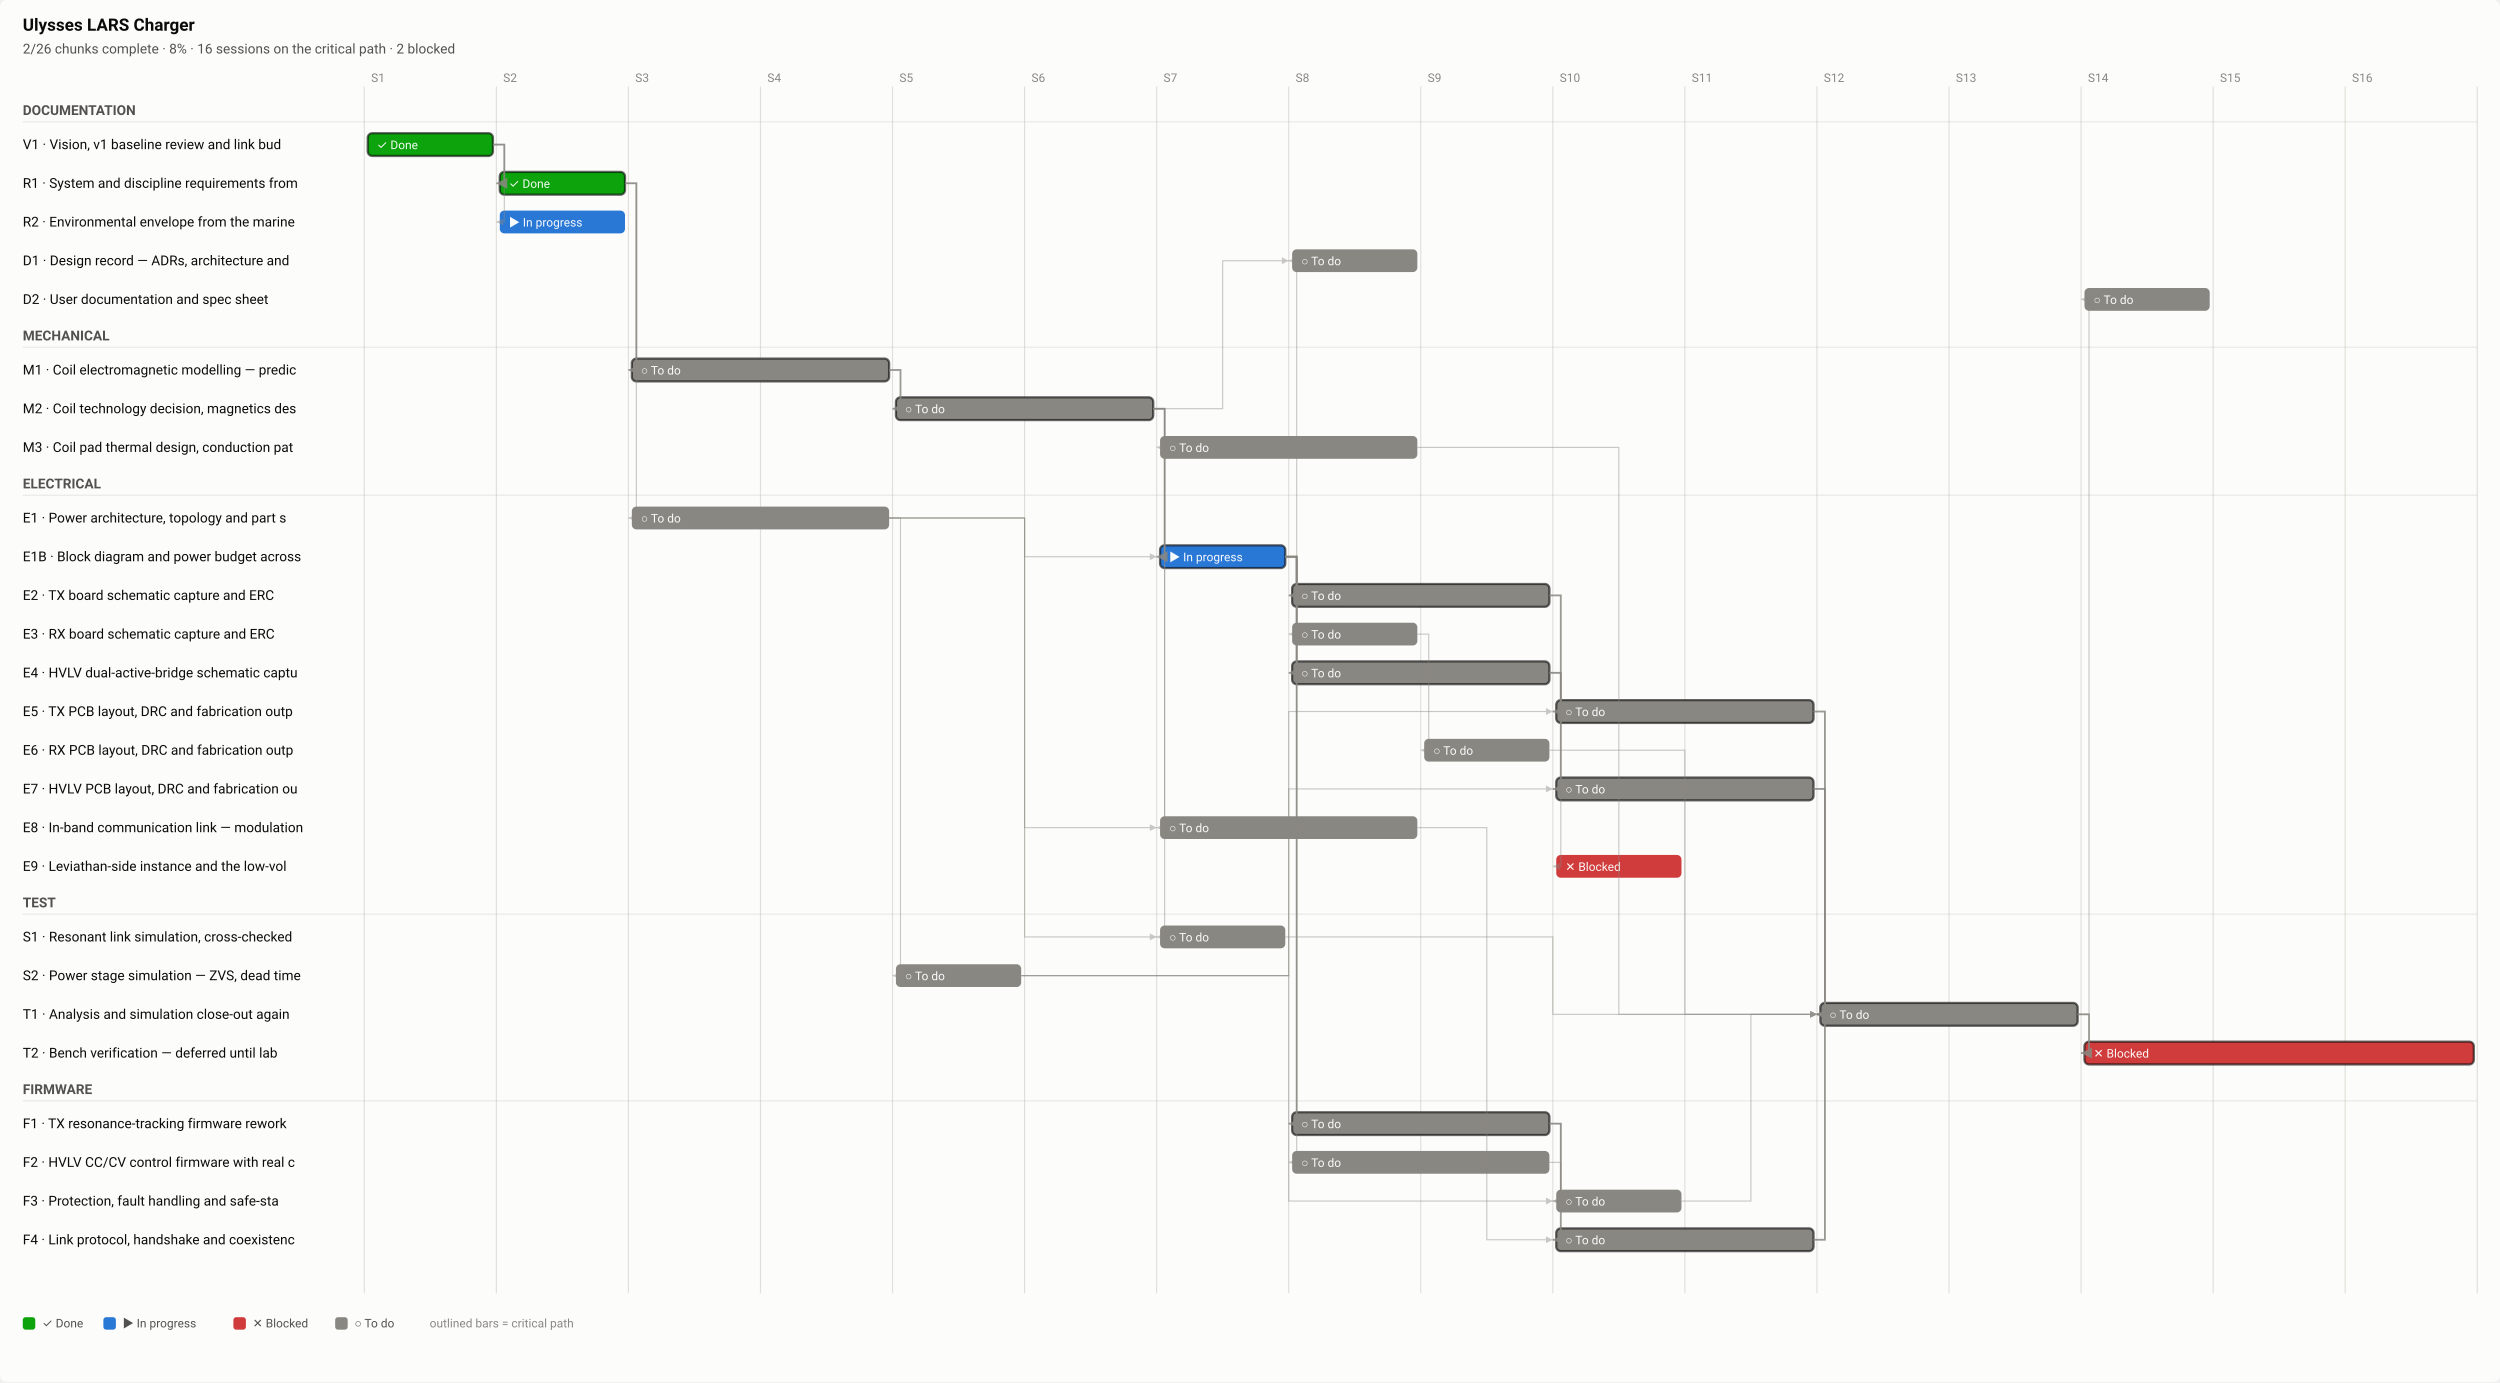
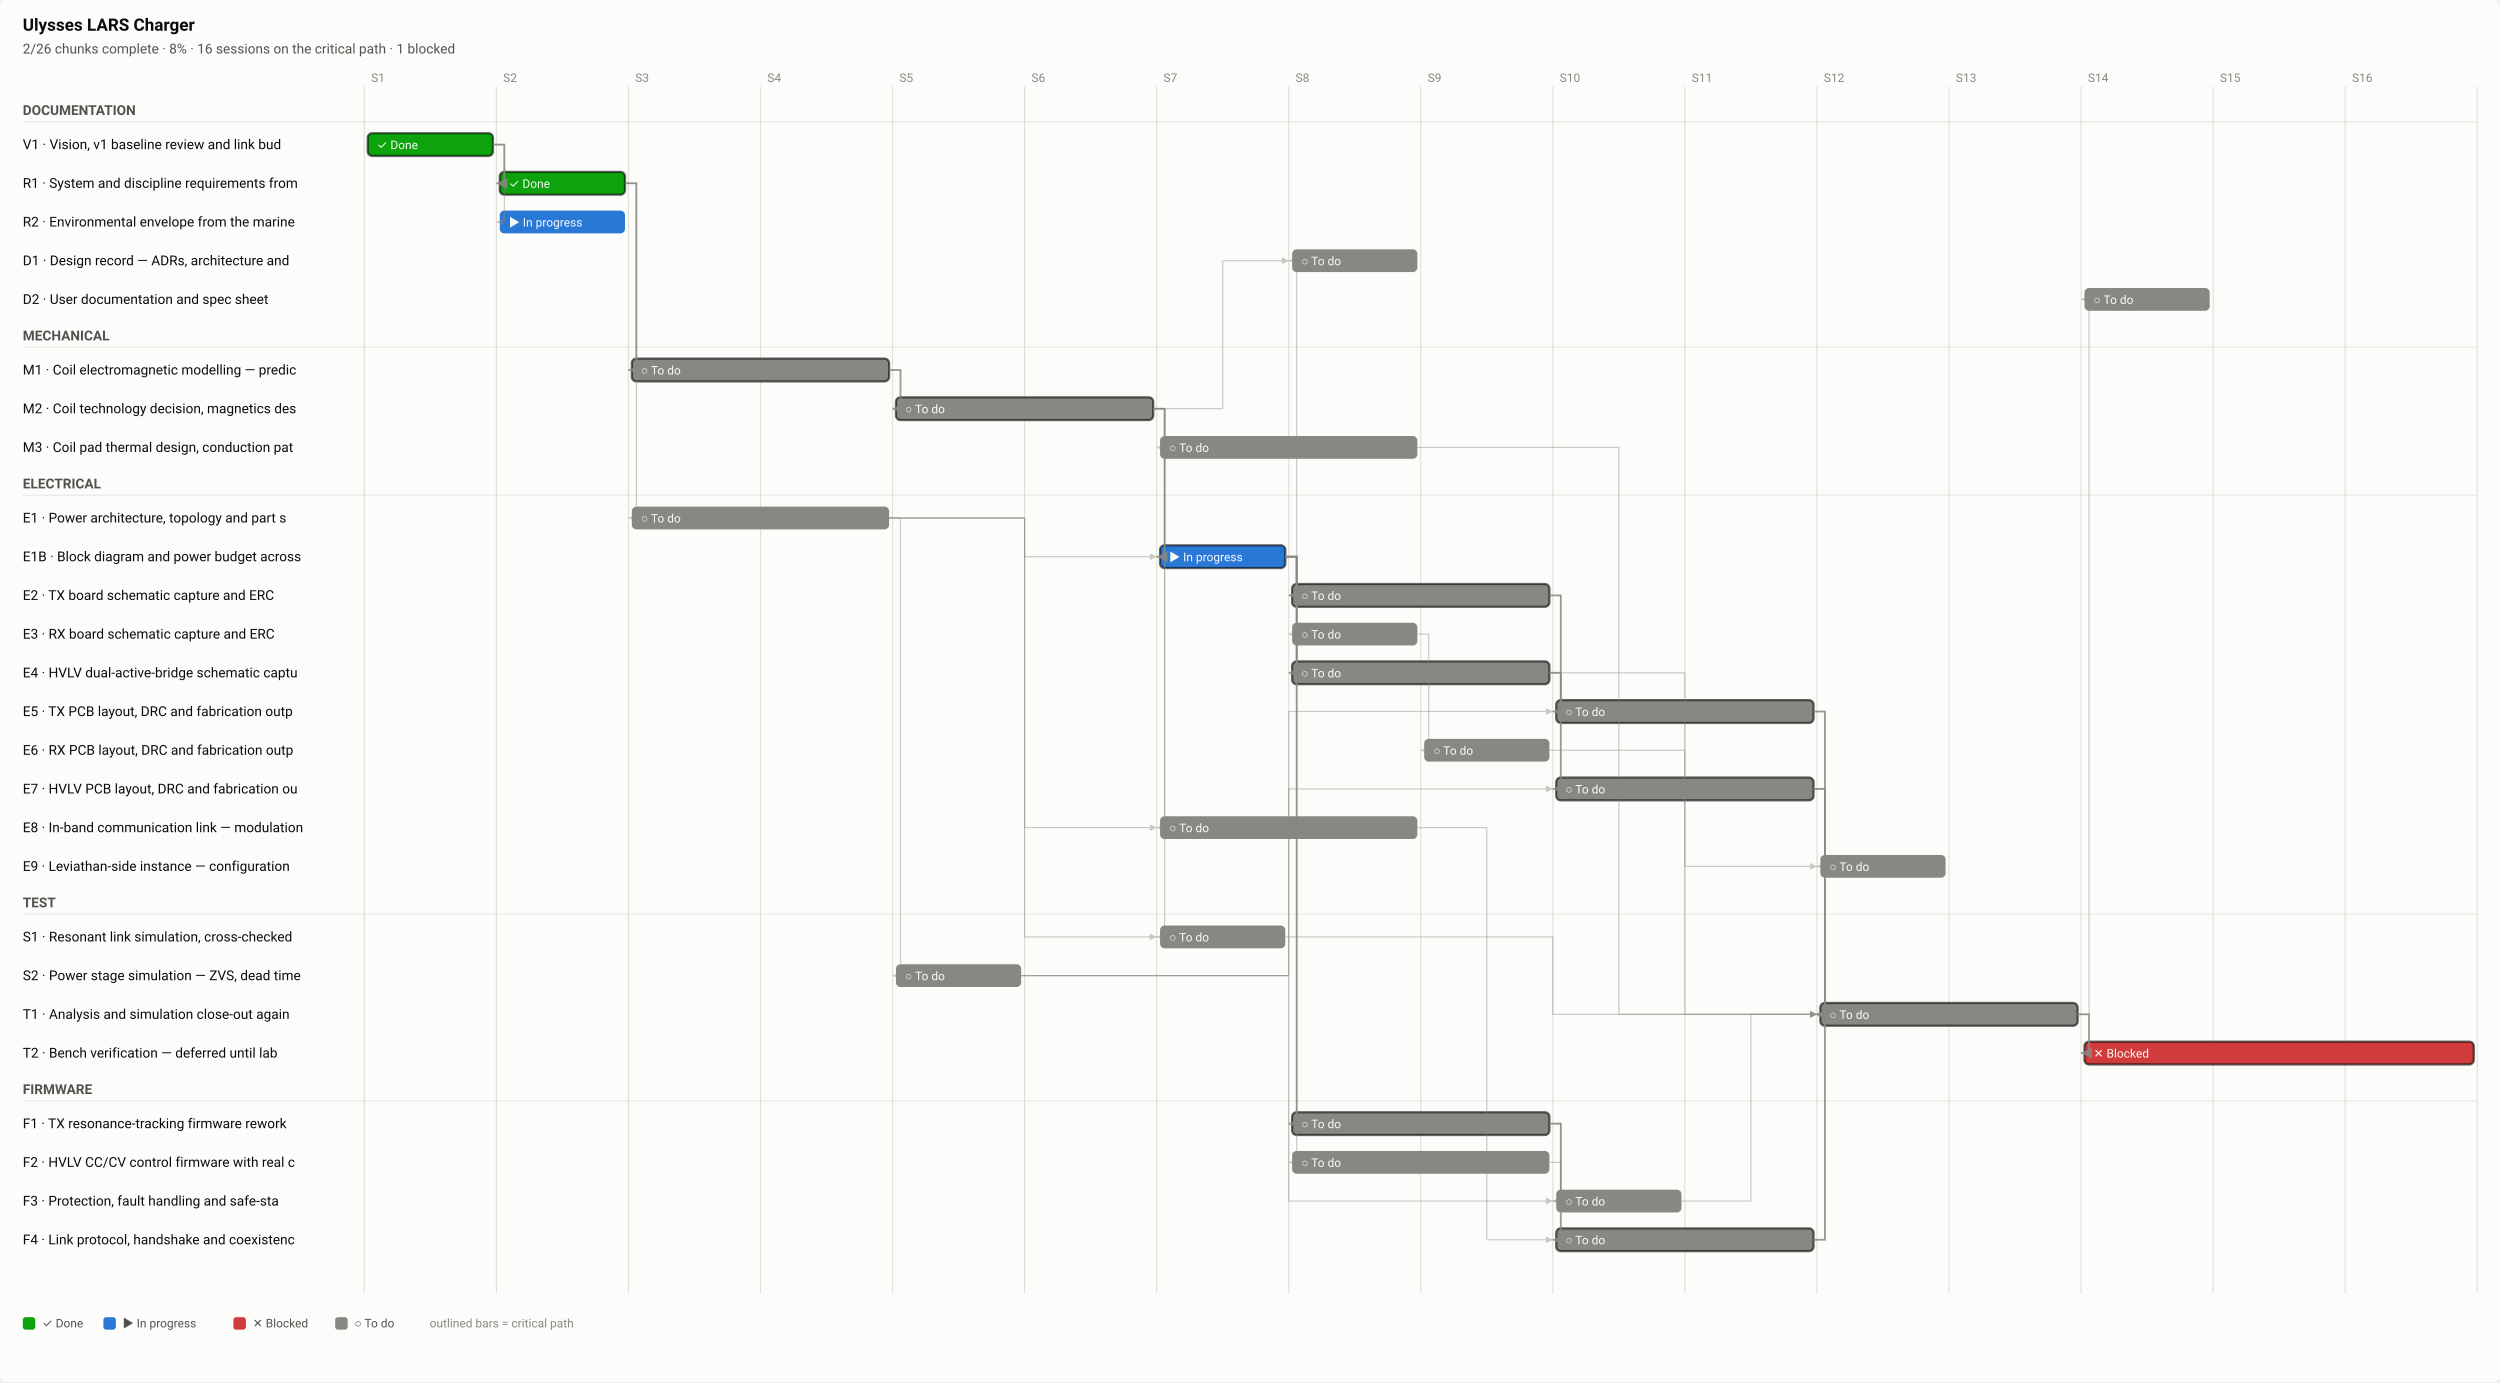
<svg xmlns="http://www.w3.org/2000/svg" width="2196" height="1214" viewBox="0 0 2196 1214" font-family="ui-sans-serif,system-ui,-apple-system,'Segoe UI',Roboto,'Helvetica Neue',Arial,sans-serif" role="img" aria-label="Project plan: Ulysses LARS Charger, 2 of 26 chunks done">
  <style>
.s{fill:#fcfcfb} .ink{fill:#0b0b0b} .ink2{fill:#52514e} .ax{stroke:#c3c2b7} .bar-in_progress{fill:#2a78d6}
@media (prefers-color-scheme:dark){.s{fill:#1a1a19} .ink{fill:#ffffff} .ink2{fill:#c3c2b7} .ax{stroke:#383835} .bar-in_progress{fill:#3987e5}}
.mut{fill:#898781} .bar-done{fill:#0ca30c} .bar-blocked{fill:#d03b3b} .bar-todo{fill:#898781}
.crit{stroke:#0b0b0b;stroke-opacity:0.62;stroke-width:2}
@media (prefers-color-scheme:dark){.crit{stroke:#ffffff;stroke-opacity:0.72}}
.t{font-size:12px} .tb{font-size:12px;font-weight:600} .ts{font-size:10.5px} .h{font-size:15px;font-weight:600}
</style>
  <rect width="2196" height="1214" class="s" rx="6" />
  <text x="20" y="27" class="h ink">Ulysses LARS Charger</text>
-   <text x="20" y="47" class="t ink2">2/26 chunks complete · 8% · 16 sessions on the critical path · 2 blocked</text>
+   <text x="20" y="47" class="t ink2">2/26 chunks complete · 8% · 16 sessions on the critical path · 1 blocked</text>
  <line x1="320" y1="76" x2="320" y2="1136" class="ax" stroke-width="1" opacity="0.5" />
  <text x="326" y="72" class="ts mut">S1</text>
  <line x1="436" y1="76" x2="436" y2="1136" class="ax" stroke-width="1" opacity="0.5" />
  <text x="442" y="72" class="ts mut">S2</text>
  <line x1="552" y1="76" x2="552" y2="1136" class="ax" stroke-width="1" opacity="0.5" />
  <text x="558" y="72" class="ts mut">S3</text>
  <line x1="668" y1="76" x2="668" y2="1136" class="ax" stroke-width="1" opacity="0.5" />
  <text x="674" y="72" class="ts mut">S4</text>
  <line x1="784" y1="76" x2="784" y2="1136" class="ax" stroke-width="1" opacity="0.5" />
  <text x="790" y="72" class="ts mut">S5</text>
  <line x1="900" y1="76" x2="900" y2="1136" class="ax" stroke-width="1" opacity="0.5" />
  <text x="906" y="72" class="ts mut">S6</text>
  <line x1="1016" y1="76" x2="1016" y2="1136" class="ax" stroke-width="1" opacity="0.5" />
  <text x="1022" y="72" class="ts mut">S7</text>
  <line x1="1132" y1="76" x2="1132" y2="1136" class="ax" stroke-width="1" opacity="0.5" />
  <text x="1138" y="72" class="ts mut">S8</text>
  <line x1="1248" y1="76" x2="1248" y2="1136" class="ax" stroke-width="1" opacity="0.5" />
  <text x="1254" y="72" class="ts mut">S9</text>
  <line x1="1364" y1="76" x2="1364" y2="1136" class="ax" stroke-width="1" opacity="0.5" />
  <text x="1370" y="72" class="ts mut">S10</text>
  <line x1="1480" y1="76" x2="1480" y2="1136" class="ax" stroke-width="1" opacity="0.5" />
  <text x="1486" y="72" class="ts mut">S11</text>
  <line x1="1596" y1="76" x2="1596" y2="1136" class="ax" stroke-width="1" opacity="0.5" />
  <text x="1602" y="72" class="ts mut">S12</text>
  <line x1="1712" y1="76" x2="1712" y2="1136" class="ax" stroke-width="1" opacity="0.5" />
  <text x="1718" y="72" class="ts mut">S13</text>
  <line x1="1828" y1="76" x2="1828" y2="1136" class="ax" stroke-width="1" opacity="0.5" />
  <text x="1834" y="72" class="ts mut">S14</text>
  <line x1="1944" y1="76" x2="1944" y2="1136" class="ax" stroke-width="1" opacity="0.5" />
  <text x="1950" y="72" class="ts mut">S15</text>
  <line x1="2060" y1="76" x2="2060" y2="1136" class="ax" stroke-width="1" opacity="0.5" />
  <text x="2066" y="72" class="ts mut">S16</text>
  <line x1="2176" y1="76" x2="2176" y2="1136" class="ax" stroke-width="1" opacity="0.5" />
  <text x="20" y="101" class="tb ink2">DOCUMENTATION</text>
  <line x1="20" y1="107" x2="2176" y2="107" class="ax" stroke-width="1" opacity="0.35" />
  <text x="20" y="131.0" class="t ink">V1 · Vision, v1 baseline review and link bud</text>
  <rect x="323" y="117.0" width="110" height="20" rx="4" class="bar-done crit" />
  <text x="331" y="131.0" class="ts" fill="#ffffff" opacity="0.96">✓ Done</text>
  <text x="20" y="165.0" class="t ink">R1 · System and discipline requirements from</text>
  <rect x="439" y="151.0" width="110" height="20" rx="4" class="bar-done crit" />
  <text x="447" y="165.0" class="ts" fill="#ffffff" opacity="0.96">✓ Done</text>
  <text x="20" y="199.0" class="t ink">R2 · Environmental envelope from the marine </text>
  <rect x="439" y="185.0" width="110" height="20" rx="4" class="bar-in_progress" />
  <text x="447" y="199.0" class="ts" fill="#ffffff" opacity="0.96">▶ In progress</text>
  <text x="20" y="233.0" class="t ink">D1 · Design record — ADRs, architecture and </text>
  <rect x="1135" y="219.0" width="110" height="20" rx="4" class="bar-todo" />
  <text x="1143" y="233.0" class="ts" fill="#ffffff" opacity="0.96">○ To do</text>
  <text x="20" y="267.0" class="t ink">D2 · User documentation and spec sheet</text>
  <rect x="1831" y="253.0" width="110" height="20" rx="4" class="bar-todo" />
  <text x="1839" y="267.0" class="ts" fill="#ffffff" opacity="0.96">○ To do</text>
  <text x="20" y="299" class="tb ink2">MECHANICAL</text>
  <line x1="20" y1="305" x2="2176" y2="305" class="ax" stroke-width="1" opacity="0.35" />
  <text x="20" y="329.0" class="t ink">M1 · Coil electromagnetic modelling — predic</text>
  <rect x="555" y="315.0" width="226" height="20" rx="4" class="bar-todo crit" />
  <text x="563" y="329.0" class="ts" fill="#ffffff" opacity="0.96">○ To do</text>
  <text x="20" y="363.0" class="t ink">M2 · Coil technology decision, magnetics des</text>
  <rect x="787" y="349.0" width="226" height="20" rx="4" class="bar-todo crit" />
  <text x="795" y="363.0" class="ts" fill="#ffffff" opacity="0.96">○ To do</text>
  <text x="20" y="397.0" class="t ink">M3 · Coil pad thermal design, conduction pat</text>
  <rect x="1019" y="383.0" width="226" height="20" rx="4" class="bar-todo" />
  <text x="1027" y="397.0" class="ts" fill="#ffffff" opacity="0.96">○ To do</text>
  <text x="20" y="429" class="tb ink2">ELECTRICAL</text>
  <line x1="20" y1="435" x2="2176" y2="435" class="ax" stroke-width="1" opacity="0.35" />
  <text x="20" y="459.0" class="t ink">E1 · Power architecture, topology and part s</text>
  <rect x="555" y="445.0" width="226" height="20" rx="4" class="bar-todo" />
  <text x="563" y="459.0" class="ts" fill="#ffffff" opacity="0.96">○ To do</text>
  <text x="20" y="493.0" class="t ink">E1B · Block diagram and power budget across </text>
  <rect x="1019" y="479.0" width="110" height="20" rx="4" class="bar-in_progress crit" />
  <text x="1027" y="493.0" class="ts" fill="#ffffff" opacity="0.96">▶ In progress</text>
  <text x="20" y="527.0" class="t ink">E2 · TX board schematic capture and ERC</text>
  <rect x="1135" y="513.0" width="226" height="20" rx="4" class="bar-todo crit" />
  <text x="1143" y="527.0" class="ts" fill="#ffffff" opacity="0.96">○ To do</text>
  <text x="20" y="561.0" class="t ink">E3 · RX board schematic capture and ERC</text>
  <rect x="1135" y="547.0" width="110" height="20" rx="4" class="bar-todo" />
  <text x="1143" y="561.0" class="ts" fill="#ffffff" opacity="0.96">○ To do</text>
  <text x="20" y="595.0" class="t ink">E4 · HVLV dual-active-bridge schematic captu</text>
  <rect x="1135" y="581.0" width="226" height="20" rx="4" class="bar-todo crit" />
  <text x="1143" y="595.0" class="ts" fill="#ffffff" opacity="0.96">○ To do</text>
  <text x="20" y="629.0" class="t ink">E5 · TX PCB layout, DRC and fabrication outp</text>
  <rect x="1367" y="615.0" width="226" height="20" rx="4" class="bar-todo crit" />
  <text x="1375" y="629.0" class="ts" fill="#ffffff" opacity="0.96">○ To do</text>
  <text x="20" y="663.0" class="t ink">E6 · RX PCB layout, DRC and fabrication outp</text>
  <rect x="1251" y="649.0" width="110" height="20" rx="4" class="bar-todo" />
  <text x="1259" y="663.0" class="ts" fill="#ffffff" opacity="0.96">○ To do</text>
  <text x="20" y="697.0" class="t ink">E7 · HVLV PCB layout, DRC and fabrication ou</text>
  <rect x="1367" y="683.0" width="226" height="20" rx="4" class="bar-todo crit" />
  <text x="1375" y="697.0" class="ts" fill="#ffffff" opacity="0.96">○ To do</text>
  <text x="20" y="731.0" class="t ink">E8 · In-band communication link — modulation</text>
  <rect x="1019" y="717.0" width="226" height="20" rx="4" class="bar-todo" />
  <text x="1027" y="731.0" class="ts" fill="#ffffff" opacity="0.96">○ To do</text>
-   <text x="20" y="765.0" class="t ink">E9 · Leviathan-side instance and the low-vol</text>
-   <rect x="1367" y="751.0" width="110" height="20" rx="4" class="bar-blocked" />
-   <text x="1375" y="765.0" class="ts" fill="#ffffff" opacity="0.96">✕ Blocked</text>
+   <text x="20" y="765.0" class="t ink">E9 · Leviathan-side instance — configuration</text>
+   <rect x="1599" y="751.0" width="110" height="20" rx="4" class="bar-todo" />
+   <text x="1607" y="765.0" class="ts" fill="#ffffff" opacity="0.96">○ To do</text>
  <text x="20" y="797" class="tb ink2">TEST</text>
  <line x1="20" y1="803" x2="2176" y2="803" class="ax" stroke-width="1" opacity="0.35" />
  <text x="20" y="827.0" class="t ink">S1 · Resonant link simulation, cross-checked</text>
  <rect x="1019" y="813.0" width="110" height="20" rx="4" class="bar-todo" />
  <text x="1027" y="827.0" class="ts" fill="#ffffff" opacity="0.96">○ To do</text>
  <text x="20" y="861.0" class="t ink">S2 · Power stage simulation — ZVS, dead time</text>
  <rect x="787" y="847.0" width="110" height="20" rx="4" class="bar-todo" />
  <text x="795" y="861.0" class="ts" fill="#ffffff" opacity="0.96">○ To do</text>
  <text x="20" y="895.0" class="t ink">T1 · Analysis and simulation close-out again</text>
  <rect x="1599" y="881.0" width="226" height="20" rx="4" class="bar-todo crit" />
  <text x="1607" y="895.0" class="ts" fill="#ffffff" opacity="0.96">○ To do</text>
  <text x="20" y="929.0" class="t ink">T2 · Bench verification — deferred until lab</text>
  <rect x="1831" y="915.0" width="342" height="20" rx="4" class="bar-blocked crit" />
  <text x="1839" y="929.0" class="ts" fill="#ffffff" opacity="0.96">✕ Blocked</text>
  <text x="20" y="961" class="tb ink2">FIRMWARE</text>
  <line x1="20" y1="967" x2="2176" y2="967" class="ax" stroke-width="1" opacity="0.35" />
  <text x="20" y="991.0" class="t ink">F1 · TX resonance-tracking firmware rework</text>
  <rect x="1135" y="977.0" width="226" height="20" rx="4" class="bar-todo crit" />
  <text x="1143" y="991.0" class="ts" fill="#ffffff" opacity="0.96">○ To do</text>
  <text x="20" y="1025.0" class="t ink">F2 · HVLV CC/CV control firmware with real c</text>
  <rect x="1135" y="1011.0" width="226" height="20" rx="4" class="bar-todo" />
  <text x="1143" y="1025.0" class="ts" fill="#ffffff" opacity="0.96">○ To do</text>
  <text x="20" y="1059.0" class="t ink">F3 · Protection, fault handling and safe-sta</text>
  <rect x="1367" y="1045.0" width="110" height="20" rx="4" class="bar-todo" />
  <text x="1375" y="1059.0" class="ts" fill="#ffffff" opacity="0.96">○ To do</text>
  <text x="20" y="1093.0" class="t ink">F4 · Link protocol, handshake and coexistenc</text>
  <rect x="1367" y="1079.0" width="226" height="20" rx="4" class="bar-todo crit" />
  <text x="1375" y="1093.0" class="ts" fill="#ffffff" opacity="0.96">○ To do</text>
  <defs>
    <marker id="ah" markerWidth="7" markerHeight="7" refX="6" refY="3" orient="auto">
      <path d="M0,0 L6,3 L0,6 z" fill="#898781" />
    </marker>
  </defs>
  <path d="M433,127.0 H443 V161.0 H436" fill="none" stroke="#898781" stroke-width="1.6" opacity="0.85" marker-end="url(#ah)" />
  <path d="M433,127.0 H443 V195.0 H436" fill="none" stroke="#898781" stroke-width="1" opacity="0.45" marker-end="url(#ah)" />
  <path d="M549,161.0 H559 V325.0 H552" fill="none" stroke="#898781" stroke-width="1.6" opacity="0.85" marker-end="url(#ah)" />
  <path d="M781,325.0 H791 V359.0 H784" fill="none" stroke="#898781" stroke-width="1.6" opacity="0.85" marker-end="url(#ah)" />
  <path d="M1013,359.0 H1023 V393.0 H1016" fill="none" stroke="#898781" stroke-width="1" opacity="0.45" marker-end="url(#ah)" />
  <path d="M549,161.0 H559 V455.0 H552" fill="none" stroke="#898781" stroke-width="1" opacity="0.45" marker-end="url(#ah)" />
  <path d="M781,455.0 H900.0 V489.0 H1016" fill="none" stroke="#898781" stroke-width="1" opacity="0.45" marker-end="url(#ah)" />
  <path d="M1013,359.0 H1023 V489.0 H1016" fill="none" stroke="#898781" stroke-width="1.6" opacity="0.85" marker-end="url(#ah)" />
  <path d="M1129,489.0 H1139 V523.0 H1132" fill="none" stroke="#898781" stroke-width="1.6" opacity="0.85" marker-end="url(#ah)" />
  <path d="M1129,489.0 H1139 V557.0 H1132" fill="none" stroke="#898781" stroke-width="1" opacity="0.45" marker-end="url(#ah)" />
  <path d="M1129,489.0 H1139 V591.0 H1132" fill="none" stroke="#898781" stroke-width="1.6" opacity="0.85" marker-end="url(#ah)" />
  <path d="M1361,523.0 H1371 V625.0 H1364" fill="none" stroke="#898781" stroke-width="1.6" opacity="0.85" marker-end="url(#ah)" />
  <path d="M897,857.0 H1132.0 V625.0 H1364" fill="none" stroke="#898781" stroke-width="1" opacity="0.45" marker-end="url(#ah)" />
  <path d="M1245,557.0 H1255 V659.0 H1248" fill="none" stroke="#898781" stroke-width="1" opacity="0.45" marker-end="url(#ah)" />
  <path d="M1361,591.0 H1371 V693.0 H1364" fill="none" stroke="#898781" stroke-width="1.6" opacity="0.85" marker-end="url(#ah)" />
  <path d="M897,857.0 H1132.0 V693.0 H1364" fill="none" stroke="#898781" stroke-width="1" opacity="0.45" marker-end="url(#ah)" />
  <path d="M781,455.0 H900.0 V727.0 H1016" fill="none" stroke="#898781" stroke-width="1" opacity="0.45" marker-end="url(#ah)" />
  <path d="M1013,359.0 H1023 V727.0 H1016" fill="none" stroke="#898781" stroke-width="1" opacity="0.45" marker-end="url(#ah)" />
-   <path d="M1361,591.0 H1371 V761.0 H1364" fill="none" stroke="#898781" stroke-width="1" opacity="0.45" marker-end="url(#ah)" />
+   <path d="M1361,591.0 H1480.0 V761.0 H1596" fill="none" stroke="#898781" stroke-width="1" opacity="0.45" marker-end="url(#ah)" />
+   <path d="M1593,693.0 H1603 V761.0 H1596" fill="none" stroke="#898781" stroke-width="1" opacity="0.45" marker-end="url(#ah)" />
  <path d="M1013,359.0 H1023 V823.0 H1016" fill="none" stroke="#898781" stroke-width="1" opacity="0.45" marker-end="url(#ah)" />
  <path d="M781,455.0 H900.0 V823.0 H1016" fill="none" stroke="#898781" stroke-width="1" opacity="0.45" marker-end="url(#ah)" />
  <path d="M781,455.0 H791 V857.0 H784" fill="none" stroke="#898781" stroke-width="1" opacity="0.45" marker-end="url(#ah)" />
  <path d="M1129,489.0 H1139 V987.0 H1132" fill="none" stroke="#898781" stroke-width="1.6" opacity="0.85" marker-end="url(#ah)" />
  <path d="M1129,489.0 H1139 V1021.0 H1132" fill="none" stroke="#898781" stroke-width="1" opacity="0.45" marker-end="url(#ah)" />
  <path d="M1361,987.0 H1371 V1055.0 H1364" fill="none" stroke="#898781" stroke-width="1" opacity="0.45" marker-end="url(#ah)" />
  <path d="M1361,1021.0 H1371 V1055.0 H1364" fill="none" stroke="#898781" stroke-width="1" opacity="0.45" marker-end="url(#ah)" />
  <path d="M897,857.0 H1132.0 V1055.0 H1364" fill="none" stroke="#898781" stroke-width="1" opacity="0.45" marker-end="url(#ah)" />
  <path d="M1245,727.0 H1306.0 V1089.0 H1364" fill="none" stroke="#898781" stroke-width="1" opacity="0.45" marker-end="url(#ah)" />
  <path d="M1361,987.0 H1371 V1089.0 H1364" fill="none" stroke="#898781" stroke-width="1.6" opacity="0.85" marker-end="url(#ah)" />
  <path d="M1593,625.0 H1603 V891.0 H1596" fill="none" stroke="#898781" stroke-width="1.6" opacity="0.85" marker-end="url(#ah)" />
  <path d="M1361,659.0 H1480.0 V891.0 H1596" fill="none" stroke="#898781" stroke-width="1" opacity="0.45" marker-end="url(#ah)" />
  <path d="M1593,693.0 H1603 V891.0 H1596" fill="none" stroke="#898781" stroke-width="1.6" opacity="0.85" marker-end="url(#ah)" />
  <path d="M1477,1055.0 H1538.0 V891.0 H1596" fill="none" stroke="#898781" stroke-width="1" opacity="0.45" marker-end="url(#ah)" />
  <path d="M1593,1089.0 H1603 V891.0 H1596" fill="none" stroke="#898781" stroke-width="1.6" opacity="0.85" marker-end="url(#ah)" />
  <path d="M1245,393.0 H1422.0 V891.0 H1596" fill="none" stroke="#898781" stroke-width="1" opacity="0.45" marker-end="url(#ah)" />
  <path d="M1129,823.0 H1364.0 V891.0 H1596" fill="none" stroke="#898781" stroke-width="1" opacity="0.45" marker-end="url(#ah)" />
  <path d="M1825,891.0 H1835 V925.0 H1828" fill="none" stroke="#898781" stroke-width="1.6" opacity="0.85" marker-end="url(#ah)" />
  <path d="M1013,359.0 H1074.0 V229.0 H1132" fill="none" stroke="#898781" stroke-width="1" opacity="0.45" marker-end="url(#ah)" />
  <path d="M1129,489.0 H1139 V229.0 H1132" fill="none" stroke="#898781" stroke-width="1" opacity="0.45" marker-end="url(#ah)" />
  <path d="M1825,891.0 H1835 V263.0 H1828" fill="none" stroke="#898781" stroke-width="1" opacity="0.45" marker-end="url(#ah)" />
  <rect x="20" y="1157" width="11" height="11" rx="2.5" class="bar-done" />
  <text x="37" y="1166" class="ts ink2">✓ Done</text>
  <rect x="90.8" y="1157" width="11" height="11" rx="2.5" class="bar-in_progress" />
  <text x="107.8" y="1166" class="ts ink2">▶ In progress</text>
  <rect x="205.0" y="1157" width="11" height="11" rx="2.5" class="bar-blocked" />
  <text x="222.0" y="1166" class="ts ink2">✕ Blocked</text>
  <rect x="294.4" y="1157" width="11" height="11" rx="2.5" class="bar-todo" />
  <text x="311.4" y="1166" class="ts ink2">○ To do</text>
  <text x="377.4" y="1166" class="ts mut">outlined bars = critical path</text>
</svg>
